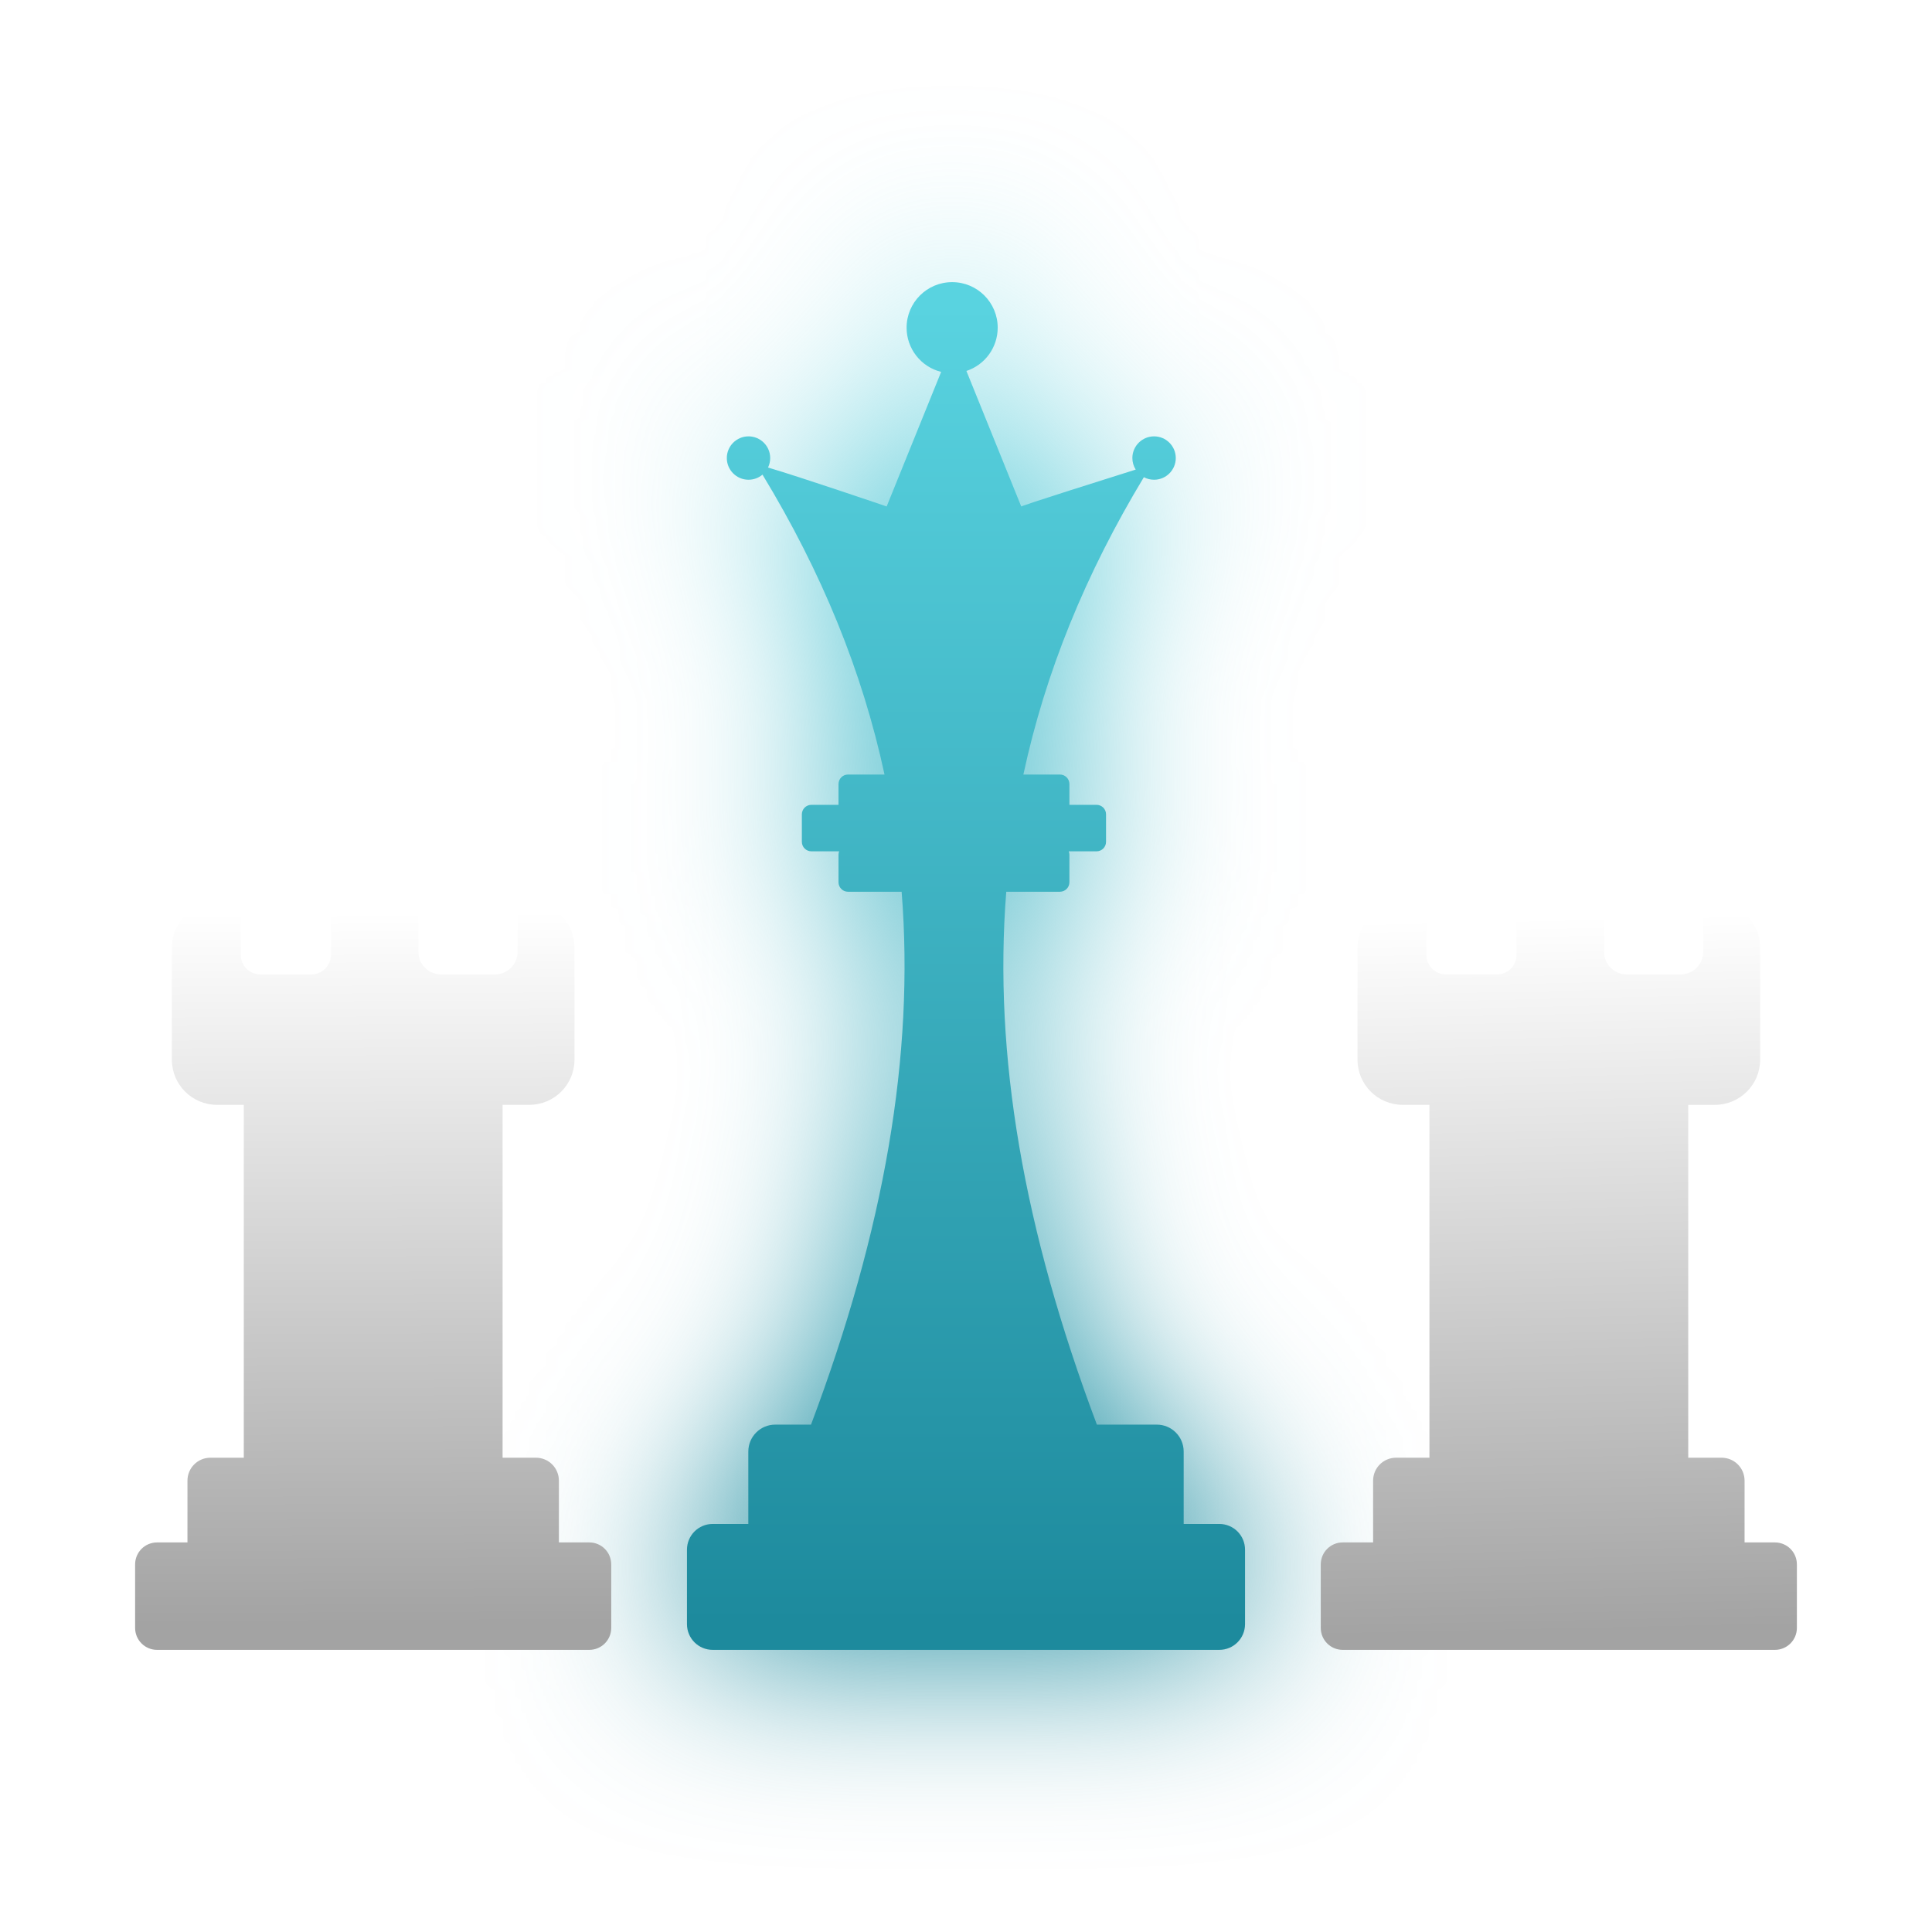
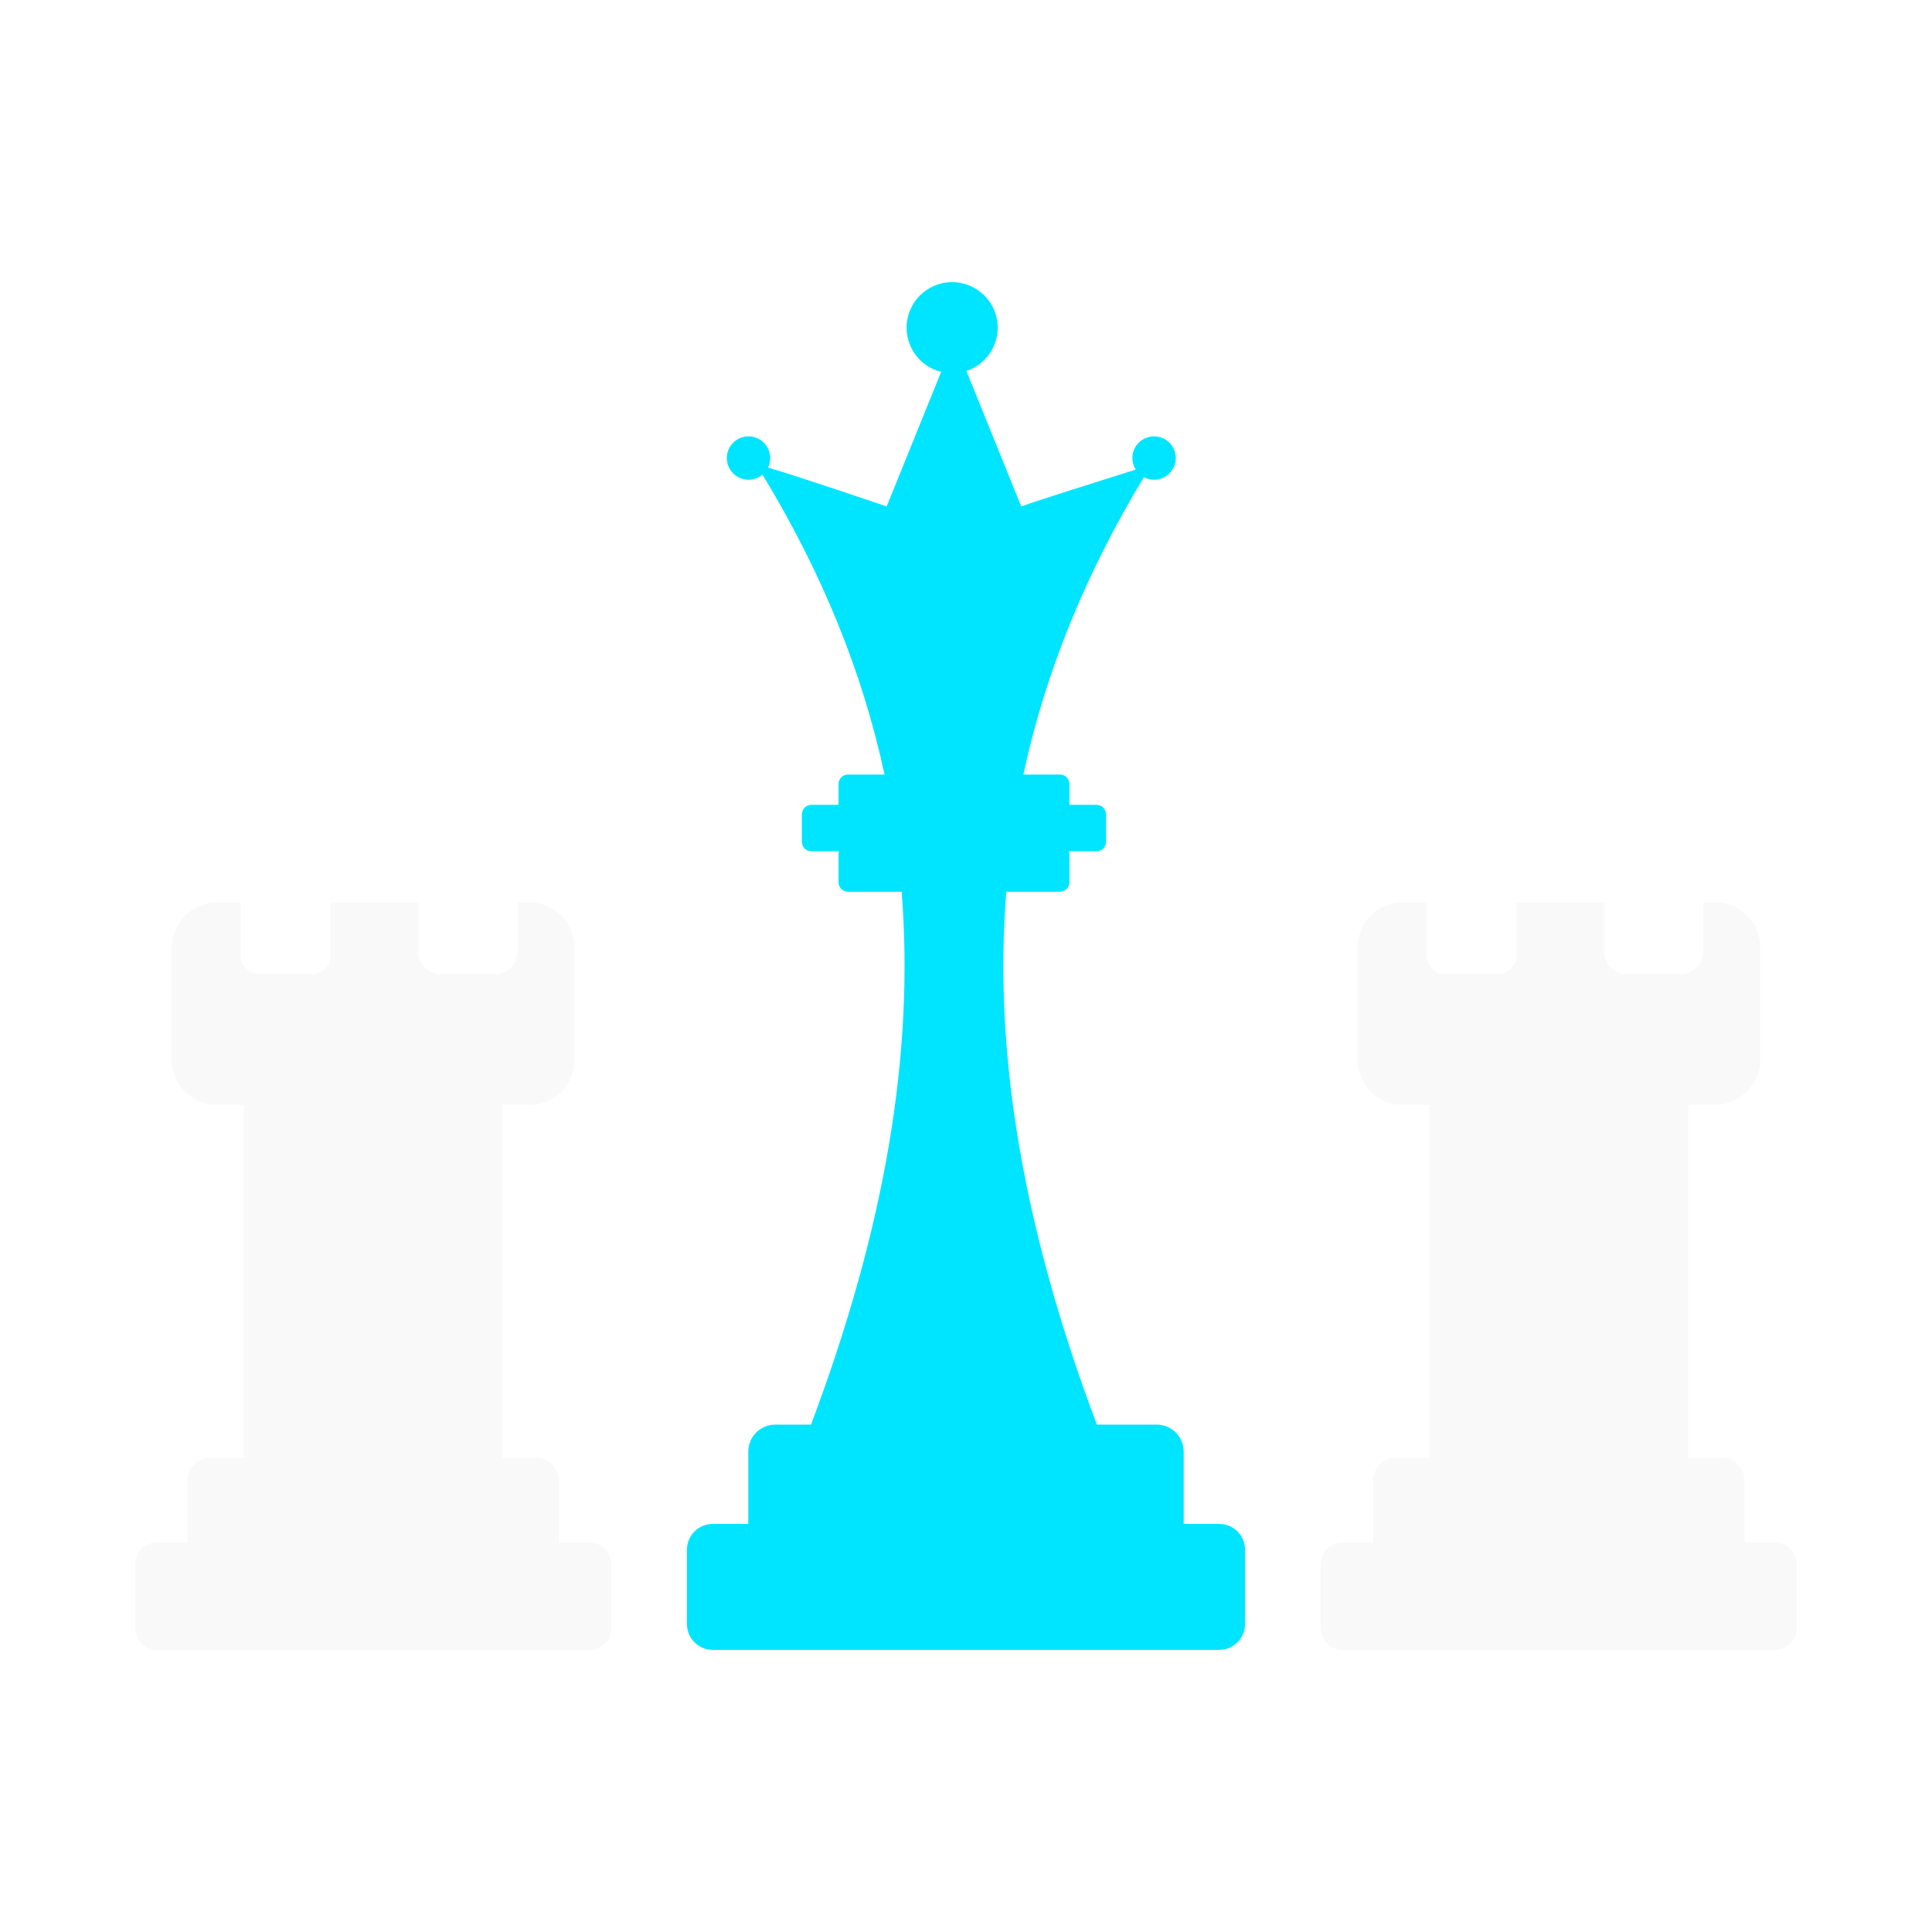
- <svg xmlns="http://www.w3.org/2000/svg" xmlns:xlink="http://www.w3.org/1999/xlink" width="256" height="256" viewBox="0 0 67.733 67.733" version="1.1" id="svg1" xml:space="preserve">
-   <defs id="defs1">
-     <linearGradient id="linearGradient5">
-       <stop style="stop-color:#59d3e0;stop-opacity:1;" offset="0" id="stop5" />
-       <stop style="stop-color:#1d8a9d;stop-opacity:1;" offset="1" id="stop6" />
-     </linearGradient>
-     <linearGradient id="linearGradient1">
-       <stop style="stop-color:#ffffff;stop-opacity:1;" offset="0" id="stop1" />
-       <stop style="stop-color:#a3a3a3;stop-opacity:1;" offset="1" id="stop2" />
-     </linearGradient>
-     <linearGradient xlink:href="#linearGradient1" id="linearGradient2" x1="13.368" y1="31.973" x2="13.48" y2="56.927" gradientUnits="userSpaceOnUse" />
-     <linearGradient xlink:href="#linearGradient1" id="linearGradient4" x1="54.548" y1="32.149" x2="55.087" y2="57.215" gradientUnits="userSpaceOnUse" />
-     <linearGradient xlink:href="#linearGradient5" id="linearGradient6" x1="33.31" y1="10.695" x2="33.31" y2="56.927" gradientUnits="userSpaceOnUse" />
-     <filter style="color-interpolation-filters:sRGB" id="filter6" x="-0.394" y="-0.161" width="1.788" height="1.321">
-       <feGaussianBlur stdDeviation="3.211" id="feGaussianBlur6" />
-     </filter>
-   </defs>
+ <svg xmlns="http://www.w3.org/2000/svg" width="256" height="256" viewBox="0 0 67.733 67.733" version="1.1" id="svg1" xml:space="preserve">
+   <defs id="defs1" />
  <g id="layer4" style="display:inline">
-     <path id="path6" style="fill:url(#linearGradient6);fill-opacity:1;stroke:none;stroke-width:0.7;stroke-linecap:square;stroke-linejoin:round;stroke-dasharray:2.1, 2.1;stroke-dashoffset:0;stroke-opacity:1;filter:url(#filter6)" d="M 33.381 9.891 A 1.597 1.597 0 0 0 31.784 11.488 A 1.597 1.597 0 0 0 32.995 13.038 L 31.085 17.756 C 31.085 17.756 28.061 16.724 26.926 16.391 A 0.761 0.761 0 0 0 27.002 16.058 A 0.761 0.761 0 0 0 26.242 15.298 A 0.761 0.761 0 0 0 25.481 16.058 A 0.761 0.761 0 0 0 26.242 16.819 A 0.761 0.761 0 0 0 26.732 16.64 C 28.805 20.055 30.231 23.532 31.01 27.154 L 29.73 27.154 C 29.546 27.154 29.397 27.303 29.397 27.488 L 29.397 28.216 L 28.446 28.216 C 28.262 28.216 28.112 28.365 28.112 28.55 L 28.112 29.512 C 28.112 29.697 28.262 29.846 28.446 29.846 L 29.419 29.846 C 29.405 29.884 29.397 29.925 29.397 29.967 L 29.397 30.929 C 29.397 31.114 29.546 31.263 29.73 31.263 L 31.61 31.263 C 32.064 36.982 31.005 43.111 28.433 49.945 L 27.18 49.945 C 26.656 49.945 26.235 50.367 26.235 50.89 L 26.235 53.427 L 24.988 53.427 C 24.487 53.427 24.084 53.83 24.084 54.331 L 24.084 56.938 C 24.084 57.439 24.487 57.842 24.988 57.842 L 42.745 57.842 C 43.246 57.842 43.649 57.439 43.649 56.938 L 43.649 54.331 C 43.649 53.83 43.246 53.427 42.745 53.427 L 41.498 53.427 L 41.498 50.89 C 41.498 50.367 41.077 49.945 40.554 49.945 L 38.455 49.945 C 35.884 43.111 34.825 36.982 35.278 31.263 L 37.158 31.263 C 37.343 31.263 37.492 31.114 37.492 30.929 L 37.492 29.967 C 37.492 29.925 37.483 29.884 37.469 29.846 L 38.443 29.846 C 38.627 29.846 38.776 29.697 38.776 29.512 L 38.776 28.55 C 38.776 28.365 38.627 28.216 38.443 28.216 L 37.492 28.216 L 37.492 27.488 C 37.492 27.303 37.343 27.154 37.158 27.154 L 35.878 27.154 C 36.65 23.564 38.058 20.116 40.102 16.73 A 0.761 0.761 0 0 0 40.46 16.819 A 0.761 0.761 0 0 0 41.221 16.058 A 0.761 0.761 0 0 0 40.46 15.298 A 0.761 0.761 0 0 0 39.699 16.058 A 0.761 0.761 0 0 0 39.816 16.463 C 35.802 17.725 35.803 17.756 35.803 17.756 L 33.881 13.005 A 1.597 1.597 0 0 0 34.978 11.488 A 1.597 1.597 0 0 0 33.381 9.891 z " />
-     <path id="rect35" style="fill:url(#linearGradient6);fill-opacity:1;stroke:none;stroke-width:0.7;stroke-linecap:square;stroke-linejoin:round;stroke-dasharray:2.1, 2.1;stroke-dashoffset:0;stroke-opacity:1" d="M 33.381 9.891 A 1.597 1.597 0 0 0 31.784 11.488 A 1.597 1.597 0 0 0 32.995 13.038 L 31.085 17.756 C 31.085 17.756 28.061 16.724 26.926 16.391 A 0.761 0.761 0 0 0 27.002 16.058 A 0.761 0.761 0 0 0 26.242 15.298 A 0.761 0.761 0 0 0 25.481 16.058 A 0.761 0.761 0 0 0 26.242 16.819 A 0.761 0.761 0 0 0 26.732 16.64 C 28.805 20.055 30.231 23.532 31.01 27.154 L 29.73 27.154 C 29.546 27.154 29.397 27.303 29.397 27.488 L 29.397 28.216 L 28.446 28.216 C 28.262 28.216 28.112 28.365 28.112 28.55 L 28.112 29.512 C 28.112 29.697 28.262 29.846 28.446 29.846 L 29.419 29.846 C 29.405 29.884 29.397 29.925 29.397 29.967 L 29.397 30.929 C 29.397 31.114 29.546 31.263 29.73 31.263 L 31.61 31.263 C 32.064 36.982 31.005 43.111 28.433 49.945 L 27.18 49.945 C 26.656 49.945 26.235 50.367 26.235 50.89 L 26.235 53.427 L 24.988 53.427 C 24.487 53.427 24.084 53.83 24.084 54.331 L 24.084 56.938 C 24.084 57.439 24.487 57.842 24.988 57.842 L 42.745 57.842 C 43.246 57.842 43.649 57.439 43.649 56.938 L 43.649 54.331 C 43.649 53.83 43.246 53.427 42.745 53.427 L 41.498 53.427 L 41.498 50.89 C 41.498 50.367 41.077 49.945 40.554 49.945 L 38.455 49.945 C 35.884 43.111 34.825 36.982 35.278 31.263 L 37.158 31.263 C 37.343 31.263 37.492 31.114 37.492 30.929 L 37.492 29.967 C 37.492 29.925 37.483 29.884 37.469 29.846 L 38.443 29.846 C 38.627 29.846 38.776 29.697 38.776 29.512 L 38.776 28.55 C 38.776 28.365 38.627 28.216 38.443 28.216 L 37.492 28.216 L 37.492 27.488 C 37.492 27.303 37.343 27.154 37.158 27.154 L 35.878 27.154 C 36.65 23.564 38.058 20.116 40.102 16.73 A 0.761 0.761 0 0 0 40.46 16.819 A 0.761 0.761 0 0 0 41.221 16.058 A 0.761 0.761 0 0 0 40.46 15.298 A 0.761 0.761 0 0 0 39.699 16.058 A 0.761 0.761 0 0 0 39.816 16.463 C 35.802 17.725 35.803 17.756 35.803 17.756 L 33.881 13.005 A 1.597 1.597 0 0 0 34.978 11.488 A 1.597 1.597 0 0 0 33.381 9.891 z " />
-     <path id="rect41" style="fill:url(#linearGradient2);fill-opacity:1;stroke:none;stroke-width:0.7;stroke-linecap:square;stroke-linejoin:round;stroke-dasharray:2.1, 2.1;stroke-dashoffset:0;stroke-opacity:1" d="M 7.612 31.634 C 6.733 31.634 6.025 32.342 6.025 33.221 L 6.025 37.147 C 6.025 38.026 6.733 38.734 7.612 38.734 L 8.547 38.734 L 8.547 51.105 L 7.378 51.105 C 6.932 51.105 6.572 51.464 6.572 51.911 L 6.572 54.075 L 5.508 54.075 C 5.081 54.075 4.737 54.419 4.737 54.846 L 4.737 57.071 C 4.737 57.498 5.081 57.842 5.508 57.842 L 20.658 57.842 C 21.085 57.842 21.429 57.498 21.429 57.071 L 21.429 54.846 C 21.429 54.419 21.085 54.075 20.658 54.075 L 19.594 54.075 L 19.594 51.911 C 19.594 51.464 19.235 51.105 18.788 51.105 L 17.62 51.105 L 17.62 38.734 L 18.554 38.734 C 19.433 38.734 20.141 38.026 20.141 37.147 L 20.141 33.221 C 20.141 32.342 19.433 31.634 18.554 31.634 L 18.146 31.634 L 18.146 33.367 C 18.146 33.807 17.792 34.161 17.353 34.161 L 15.463 34.161 C 15.024 34.161 14.67 33.807 14.67 33.367 L 14.67 31.634 L 11.601 31.634 L 11.601 33.476 C 11.601 33.855 11.295 34.161 10.916 34.161 L 9.127 34.161 C 8.747 34.161 8.441 33.855 8.441 33.476 L 8.441 31.634 L 7.612 31.634 z " />
-     <path id="rect47" style="fill:url(#linearGradient4);fill-opacity:1;stroke:none;stroke-width:0.7;stroke-linecap:square;stroke-linejoin:round;stroke-dasharray:2.1, 2.1;stroke-dashoffset:0;stroke-opacity:1" d="M 49.179 31.634 C 48.3 31.634 47.592 32.342 47.592 33.221 L 47.592 37.147 C 47.592 38.026 48.3 38.734 49.179 38.734 L 50.114 38.734 L 50.114 51.105 L 48.945 51.105 C 48.499 51.105 48.139 51.464 48.139 51.911 L 48.139 54.075 L 47.075 54.075 C 46.648 54.075 46.304 54.419 46.304 54.846 L 46.304 57.071 C 46.304 57.498 46.648 57.842 47.075 57.842 L 62.225 57.842 C 62.652 57.842 62.996 57.498 62.996 57.071 L 62.996 54.846 C 62.996 54.419 62.652 54.075 62.225 54.075 L 61.162 54.075 L 61.162 51.911 C 61.162 51.464 60.802 51.105 60.355 51.105 L 59.187 51.105 L 59.187 38.734 L 60.121 38.734 C 61 38.734 61.708 38.026 61.708 37.147 L 61.708 33.221 C 61.708 32.342 61 31.634 60.121 31.634 L 59.713 31.634 L 59.713 33.367 C 59.713 33.807 59.359 34.161 58.92 34.161 L 57.03 34.161 C 56.591 34.161 56.237 33.807 56.237 33.367 L 56.237 31.634 L 53.168 31.634 L 53.168 33.476 C 53.168 33.855 52.862 34.161 52.483 34.161 L 50.694 34.161 C 50.314 34.161 50.009 33.855 50.009 33.476 L 50.009 31.634 L 49.179 31.634 z " />
+     <path id="rect35" style="fill:#00e5ff;fill-opacity:1;stroke:none;stroke-width:0.7;stroke-linecap:square;stroke-linejoin:round;stroke-dasharray:2.1, 2.1;stroke-dashoffset:0;stroke-opacity:1" d="M 33.381 9.891 A 1.597 1.597 0 0 0 31.784 11.488 A 1.597 1.597 0 0 0 32.995 13.038 L 31.085 17.756 C 31.085 17.756 28.061 16.724 26.926 16.391 A 0.761 0.761 0 0 0 27.002 16.058 A 0.761 0.761 0 0 0 26.242 15.298 A 0.761 0.761 0 0 0 25.481 16.058 A 0.761 0.761 0 0 0 26.242 16.819 A 0.761 0.761 0 0 0 26.732 16.64 C 28.805 20.055 30.231 23.532 31.01 27.154 L 29.73 27.154 C 29.546 27.154 29.397 27.303 29.397 27.488 L 29.397 28.216 L 28.446 28.216 C 28.262 28.216 28.112 28.365 28.112 28.55 L 28.112 29.512 C 28.112 29.697 28.262 29.846 28.446 29.846 L 29.419 29.846 C 29.405 29.884 29.397 29.925 29.397 29.967 L 29.397 30.929 C 29.397 31.114 29.546 31.263 29.73 31.263 L 31.61 31.263 C 32.064 36.982 31.005 43.111 28.433 49.945 L 27.18 49.945 C 26.656 49.945 26.235 50.367 26.235 50.89 L 26.235 53.427 L 24.988 53.427 C 24.487 53.427 24.084 53.83 24.084 54.331 L 24.084 56.938 C 24.084 57.439 24.487 57.842 24.988 57.842 L 42.745 57.842 C 43.246 57.842 43.649 57.439 43.649 56.938 L 43.649 54.331 C 43.649 53.83 43.246 53.427 42.745 53.427 L 41.498 53.427 L 41.498 50.89 C 41.498 50.367 41.077 49.945 40.554 49.945 L 38.455 49.945 C 35.884 43.111 34.825 36.982 35.278 31.263 L 37.158 31.263 C 37.343 31.263 37.492 31.114 37.492 30.929 L 37.492 29.967 C 37.492 29.925 37.483 29.884 37.469 29.846 L 38.443 29.846 C 38.627 29.846 38.776 29.697 38.776 29.512 L 38.776 28.55 C 38.776 28.365 38.627 28.216 38.443 28.216 L 37.492 28.216 L 37.492 27.488 C 37.492 27.303 37.343 27.154 37.158 27.154 L 35.878 27.154 C 36.65 23.564 38.058 20.116 40.102 16.73 A 0.761 0.761 0 0 0 40.46 16.819 A 0.761 0.761 0 0 0 41.221 16.058 A 0.761 0.761 0 0 0 40.46 15.298 A 0.761 0.761 0 0 0 39.699 16.058 A 0.761 0.761 0 0 0 39.816 16.463 C 35.802 17.725 35.803 17.756 35.803 17.756 L 33.881 13.005 A 1.597 1.597 0 0 0 34.978 11.488 A 1.597 1.597 0 0 0 33.381 9.891 z " />
+     <path id="rect41" style="fill:#f9f9f9;fill-opacity:1;stroke:none;stroke-width:0.7;stroke-linecap:square;stroke-linejoin:round;stroke-dasharray:2.1, 2.1;stroke-dashoffset:0;stroke-opacity:1" d="M 7.612 31.634 C 6.733 31.634 6.025 32.342 6.025 33.221 L 6.025 37.147 C 6.025 38.026 6.733 38.734 7.612 38.734 L 8.547 38.734 L 8.547 51.105 L 7.378 51.105 C 6.932 51.105 6.572 51.464 6.572 51.911 L 6.572 54.075 L 5.508 54.075 C 5.081 54.075 4.737 54.419 4.737 54.846 L 4.737 57.071 C 4.737 57.498 5.081 57.842 5.508 57.842 L 20.658 57.842 C 21.085 57.842 21.429 57.498 21.429 57.071 L 21.429 54.846 C 21.429 54.419 21.085 54.075 20.658 54.075 L 19.594 54.075 L 19.594 51.911 C 19.594 51.464 19.235 51.105 18.788 51.105 L 17.62 51.105 L 17.62 38.734 L 18.554 38.734 C 19.433 38.734 20.141 38.026 20.141 37.147 L 20.141 33.221 C 20.141 32.342 19.433 31.634 18.554 31.634 L 18.146 31.634 L 18.146 33.367 C 18.146 33.807 17.792 34.161 17.353 34.161 L 15.463 34.161 C 15.024 34.161 14.67 33.807 14.67 33.367 L 14.67 31.634 L 11.601 31.634 L 11.601 33.476 C 11.601 33.855 11.295 34.161 10.916 34.161 L 9.127 34.161 C 8.747 34.161 8.441 33.855 8.441 33.476 L 8.441 31.634 L 7.612 31.634 z " />
+     <path id="rect47" style="fill:#f9f9f9;fill-opacity:1;stroke:none;stroke-width:0.7;stroke-linecap:square;stroke-linejoin:round;stroke-dasharray:2.1, 2.1;stroke-dashoffset:0;stroke-opacity:1" d="M 49.179 31.634 C 48.3 31.634 47.592 32.342 47.592 33.221 L 47.592 37.147 C 47.592 38.026 48.3 38.734 49.179 38.734 L 50.114 38.734 L 50.114 51.105 L 48.945 51.105 C 48.499 51.105 48.139 51.464 48.139 51.911 L 48.139 54.075 L 47.075 54.075 C 46.648 54.075 46.304 54.419 46.304 54.846 L 46.304 57.071 C 46.304 57.498 46.648 57.842 47.075 57.842 L 62.225 57.842 C 62.652 57.842 62.996 57.498 62.996 57.071 L 62.996 54.846 C 62.996 54.419 62.652 54.075 62.225 54.075 L 61.162 54.075 L 61.162 51.911 C 61.162 51.464 60.802 51.105 60.355 51.105 L 59.187 51.105 L 59.187 38.734 L 60.121 38.734 C 61 38.734 61.708 38.026 61.708 37.147 L 61.708 33.221 C 61.708 32.342 61 31.634 60.121 31.634 L 59.713 31.634 L 59.713 33.367 C 59.713 33.807 59.359 34.161 58.92 34.161 L 57.03 34.161 C 56.591 34.161 56.237 33.807 56.237 33.367 L 56.237 31.634 L 53.168 31.634 L 53.168 33.476 C 53.168 33.855 52.862 34.161 52.483 34.161 L 50.694 34.161 C 50.314 34.161 50.009 33.855 50.009 33.476 L 50.009 31.634 L 49.179 31.634 z " />
  </g>
</svg>
